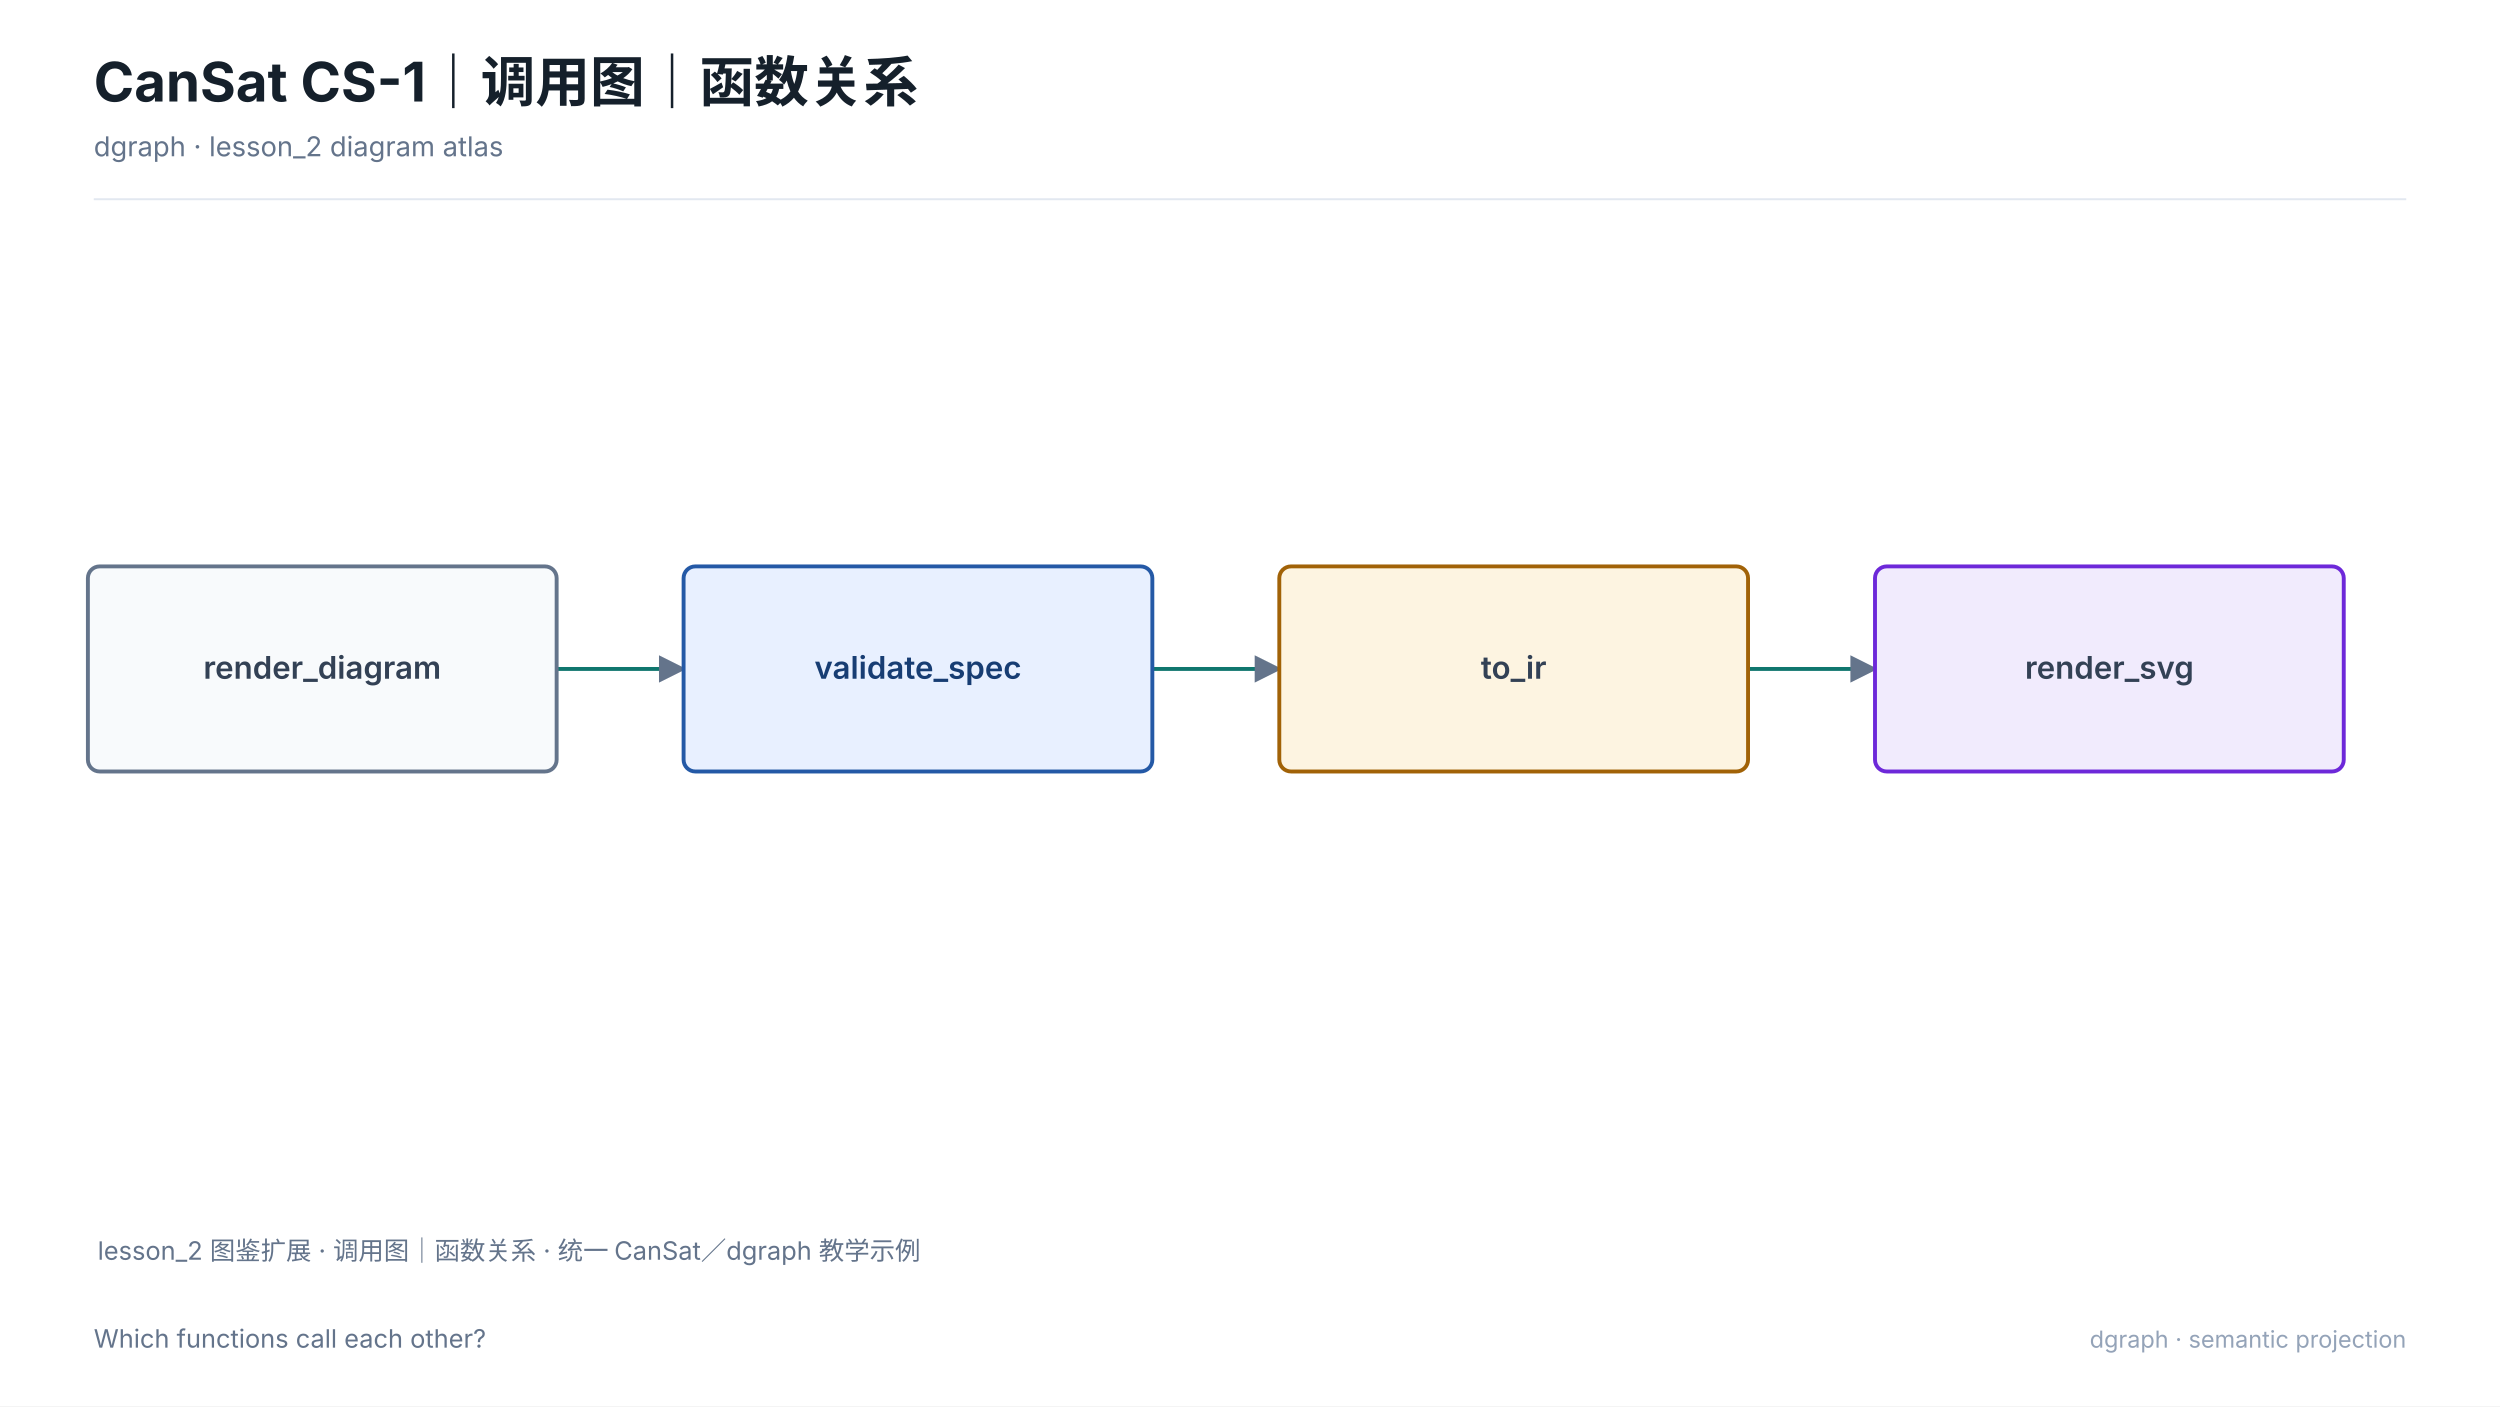
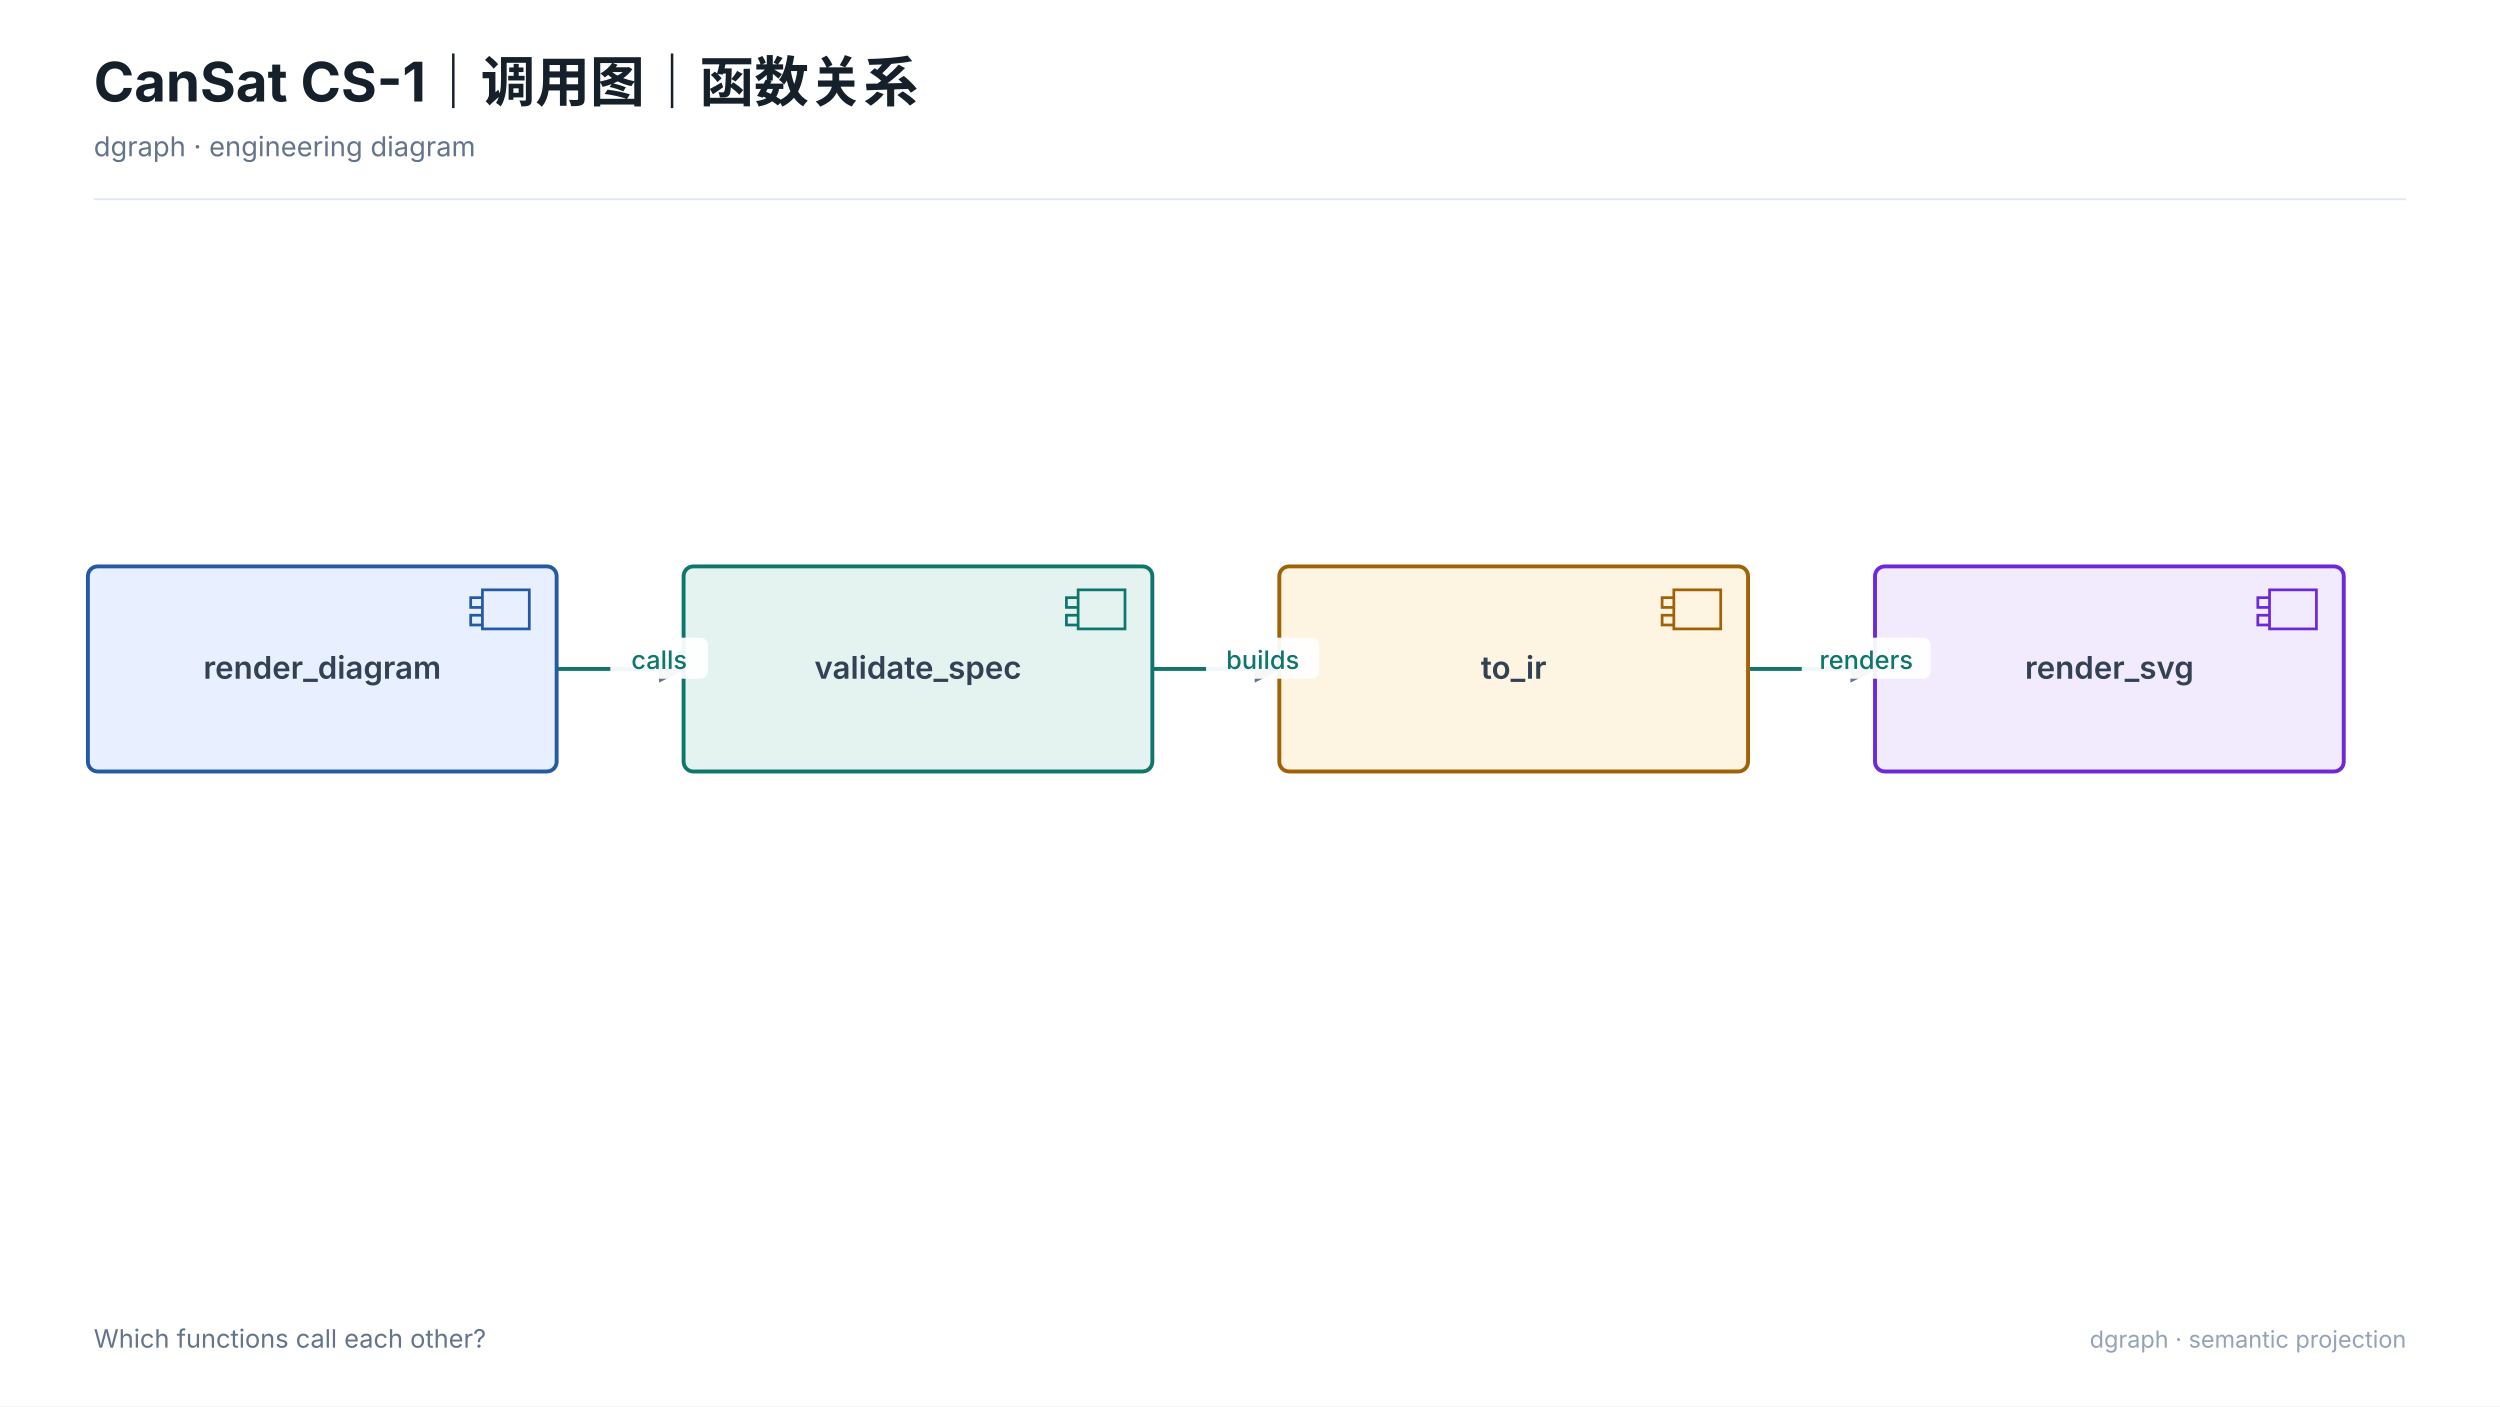
- <svg xmlns="http://www.w3.org/2000/svg" viewBox="0 0 1280 720" width="1280" height="720" font-family="-apple-system, PingFang SC, Hiragino Sans GB, Noto Sans SC, sans-serif">
+ <svg xmlns="http://www.w3.org/2000/svg" viewBox="0 0 1280 720" width="1280" height="720" font-family="-apple-system, PingFang SC, Hiragino Sans GB, Noto Sans SC, sans-serif" data-layout="call-graph">
  <defs>
    <marker id="arrow" viewBox="0 0 10 10" refX="9" refY="5" markerWidth="7" markerHeight="7" orient="auto">
      <path d="M 0 0 L 10 5 L 0 10 z" fill="#64748b" />
    </marker>
  </defs>
  <rect width="1280" height="720" fill="#fff" />
  <text x="48" y="52" font-size="28" fill="#15202b" text-anchor="start" font-weight="750">CanSat CS-1｜调用图｜函数关系</text>
-   <text x="48" y="80" font-size="14" fill="#64748b" text-anchor="start" font-weight="400">dgraph · lesson_2 diagram atlas</text>
+   <text x="48" y="80" font-size="14" fill="#64748b" text-anchor="start" font-weight="400">dgraph · engineering diagram</text>
  <line x1="48" y1="102" x2="1232" y2="102" stroke="#e2e8f0" />
  <path d="M 285,342.5 L 350,342.5" fill="none" stroke="#0f766e" stroke-width="2" stroke-dasharray="None" marker-end="url(#arrow)" />
  <path d="M 590,342.5 L 655,342.5" fill="none" stroke="#0f766e" stroke-width="2" stroke-dasharray="None" marker-end="url(#arrow)" />
  <path d="M 895,342.5 L 960,342.5" fill="none" stroke="#0f766e" stroke-width="2" stroke-dasharray="None" marker-end="url(#arrow)" />
-   <g data-node-id="n0" data-source-id="Lesson2.x-callgraph.n0" data-kind="block">
-     <rect x="45" y="290" width="240" height="105" rx="6" fill="#f8fafc" stroke="#64748b" stroke-width="2" />
+   <g data-node-id="n0" data-source-id="Example.x-callgraph.n0" data-kind="component">
+     <rect x="45" y="290" width="240" height="105" rx="5" fill="#e8f0ff" stroke="#2459a6" stroke-width="2" />
    <text x="165.0" y="347.5" font-size="16" fill="#334155" text-anchor="middle" font-weight="600">render_diagram</text>
+     <path d="M 247 302 h 24 v 20 h -24 Z M 241 306 h 6 v 5 h -6 Z M 241 315 h 6 v 5 h -6 Z" fill="#e8f0ff" stroke="#2459a6" stroke-width="1.4" />
  </g>
-   <g data-node-id="n1" data-source-id="Lesson2.x-callgraph.n1" data-kind="block">
-     <rect x="350" y="290" width="240" height="105" rx="6" fill="#e8f0ff" stroke="#2459a6" stroke-width="2" />
-     <text x="470.0" y="347.5" font-size="16" fill="#173d73" text-anchor="middle" font-weight="600">validate_spec</text>
+   <g data-node-id="n1" data-source-id="Example.x-callgraph.n1" data-kind="component">
+     <rect x="350" y="290" width="240" height="105" rx="5" fill="#e4f3ef" stroke="#0f766e" stroke-width="2" />
+     <text x="470.0" y="347.5" font-size="16" fill="#334155" text-anchor="middle" font-weight="600">validate_spec</text>
+     <path d="M 552 302 h 24 v 20 h -24 Z M 546 306 h 6 v 5 h -6 Z M 546 315 h 6 v 5 h -6 Z" fill="#e4f3ef" stroke="#0f766e" stroke-width="1.4" />
  </g>
-   <g data-node-id="n2" data-source-id="Lesson2.x-callgraph.n2" data-kind="block">
-     <rect x="655" y="290" width="240" height="105" rx="6" fill="#fdf4e1" stroke="#a16207" stroke-width="2" />
+   <g data-node-id="n2" data-source-id="Example.x-callgraph.n2" data-kind="component">
+     <rect x="655" y="290" width="240" height="105" rx="5" fill="#fdf4e1" stroke="#a16207" stroke-width="2" />
    <text x="775.0" y="347.5" font-size="16" fill="#334155" text-anchor="middle" font-weight="600">to_ir</text>
+     <path d="M 857 302 h 24 v 20 h -24 Z M 851 306 h 6 v 5 h -6 Z M 851 315 h 6 v 5 h -6 Z" fill="#fdf4e1" stroke="#a16207" stroke-width="1.4" />
  </g>
-   <g data-node-id="n3" data-source-id="Lesson2.x-callgraph.n3" data-kind="block">
-     <rect x="960" y="290" width="240" height="105" rx="6" fill="#f1ebfd" stroke="#6d28d9" stroke-width="2" />
+   <g data-node-id="n3" data-source-id="Example.x-callgraph.n3" data-kind="component">
+     <rect x="960" y="290" width="240" height="105" rx="5" fill="#f1ebfd" stroke="#6d28d9" stroke-width="2" />
    <text x="1080.0" y="347.5" font-size="16" fill="#334155" text-anchor="middle" font-weight="600">render_svg</text>
+     <path d="M 1162 302 h 24 v 20 h -24 Z M 1156 306 h 6 v 5 h -6 Z M 1156 315 h 6 v 5 h -6 Z" fill="#f1ebfd" stroke="#6d28d9" stroke-width="1.4" />
  </g>
-   <text x="50" y="645" font-size="13" fill="#64748b" text-anchor="start" font-weight="400">lesson_2 图鉴扩展 · 调用图｜函数关系 · 统一 CanSat／dgraph 教学示例</text>
+   <rect x="312.5" y="326.5" width="50" height="21" rx="4" fill="#fff" fill-opacity=".94" />
+   <text x="337.5" y="342.5" font-size="13" fill="#0f766e" text-anchor="middle" font-weight="500">calls</text>
+   <rect x="617.5" y="326.5" width="58" height="21" rx="4" fill="#fff" fill-opacity=".94" />
+   <text x="646.5" y="342.5" font-size="13" fill="#0f766e" text-anchor="middle" font-weight="500">builds</text>
+   <rect x="922.5" y="326.5" width="66" height="21" rx="4" fill="#fff" fill-opacity=".94" />
+   <text x="955.5" y="342.5" font-size="13" fill="#0f766e" text-anchor="middle" font-weight="500">renders</text>
  <text x="48" y="690" font-size="13" fill="#64748b" text-anchor="start" font-weight="400">Which functions call each other?</text>
  <text x="1232" y="690" font-size="12" fill="#94a3b8" text-anchor="end" font-weight="400">dgraph · semantic projection</text>
</svg>
